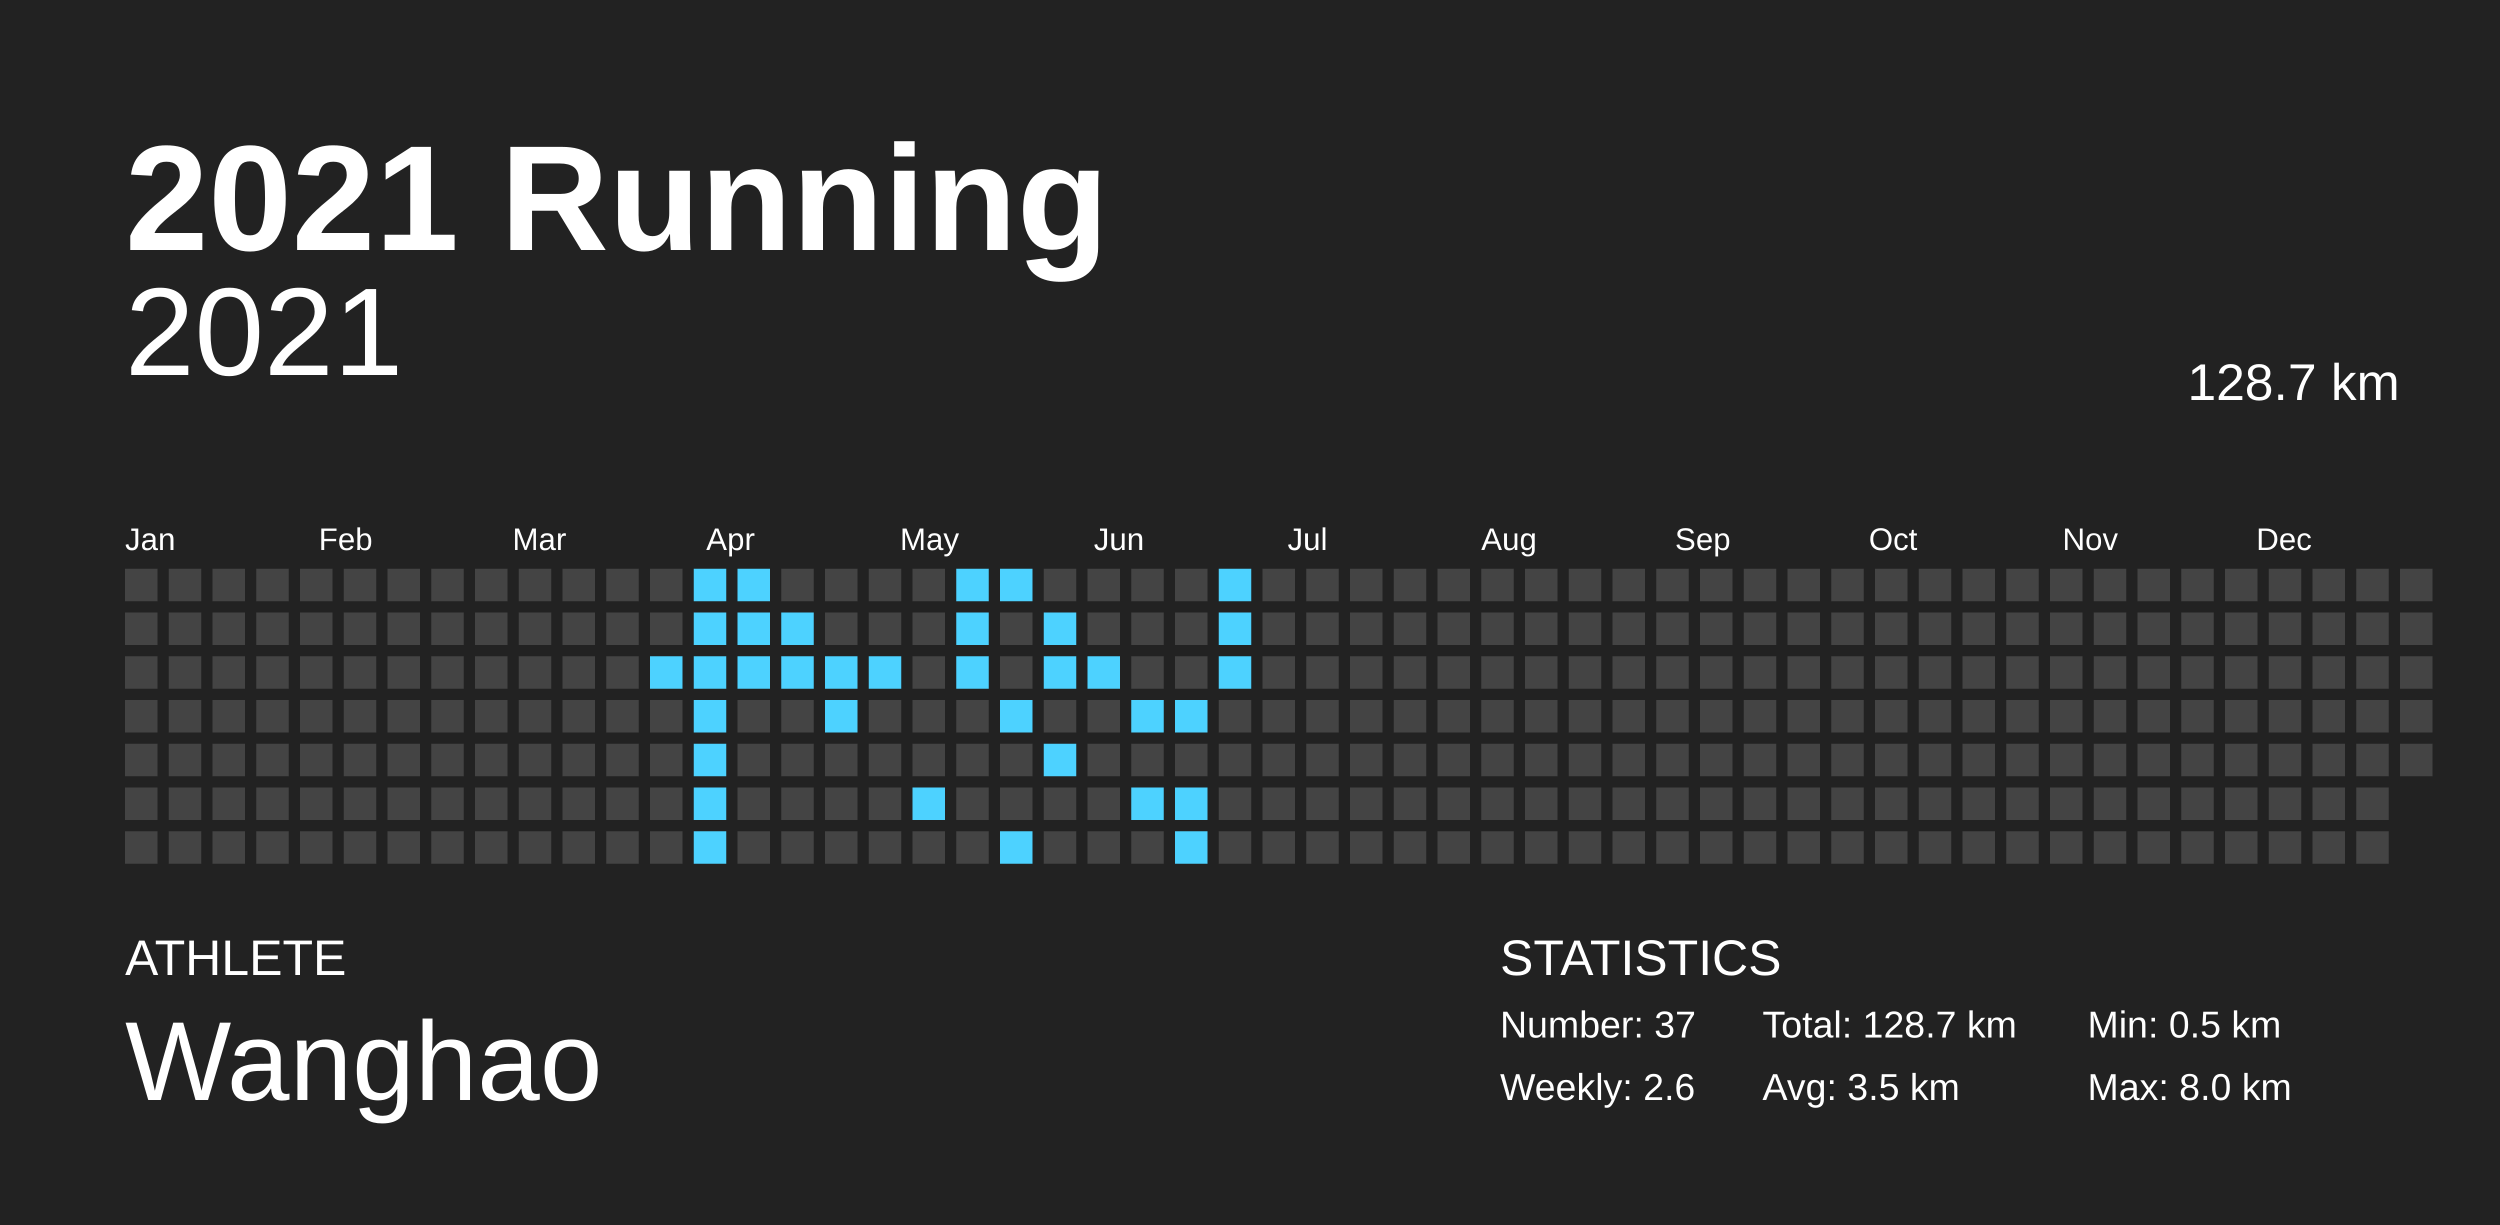
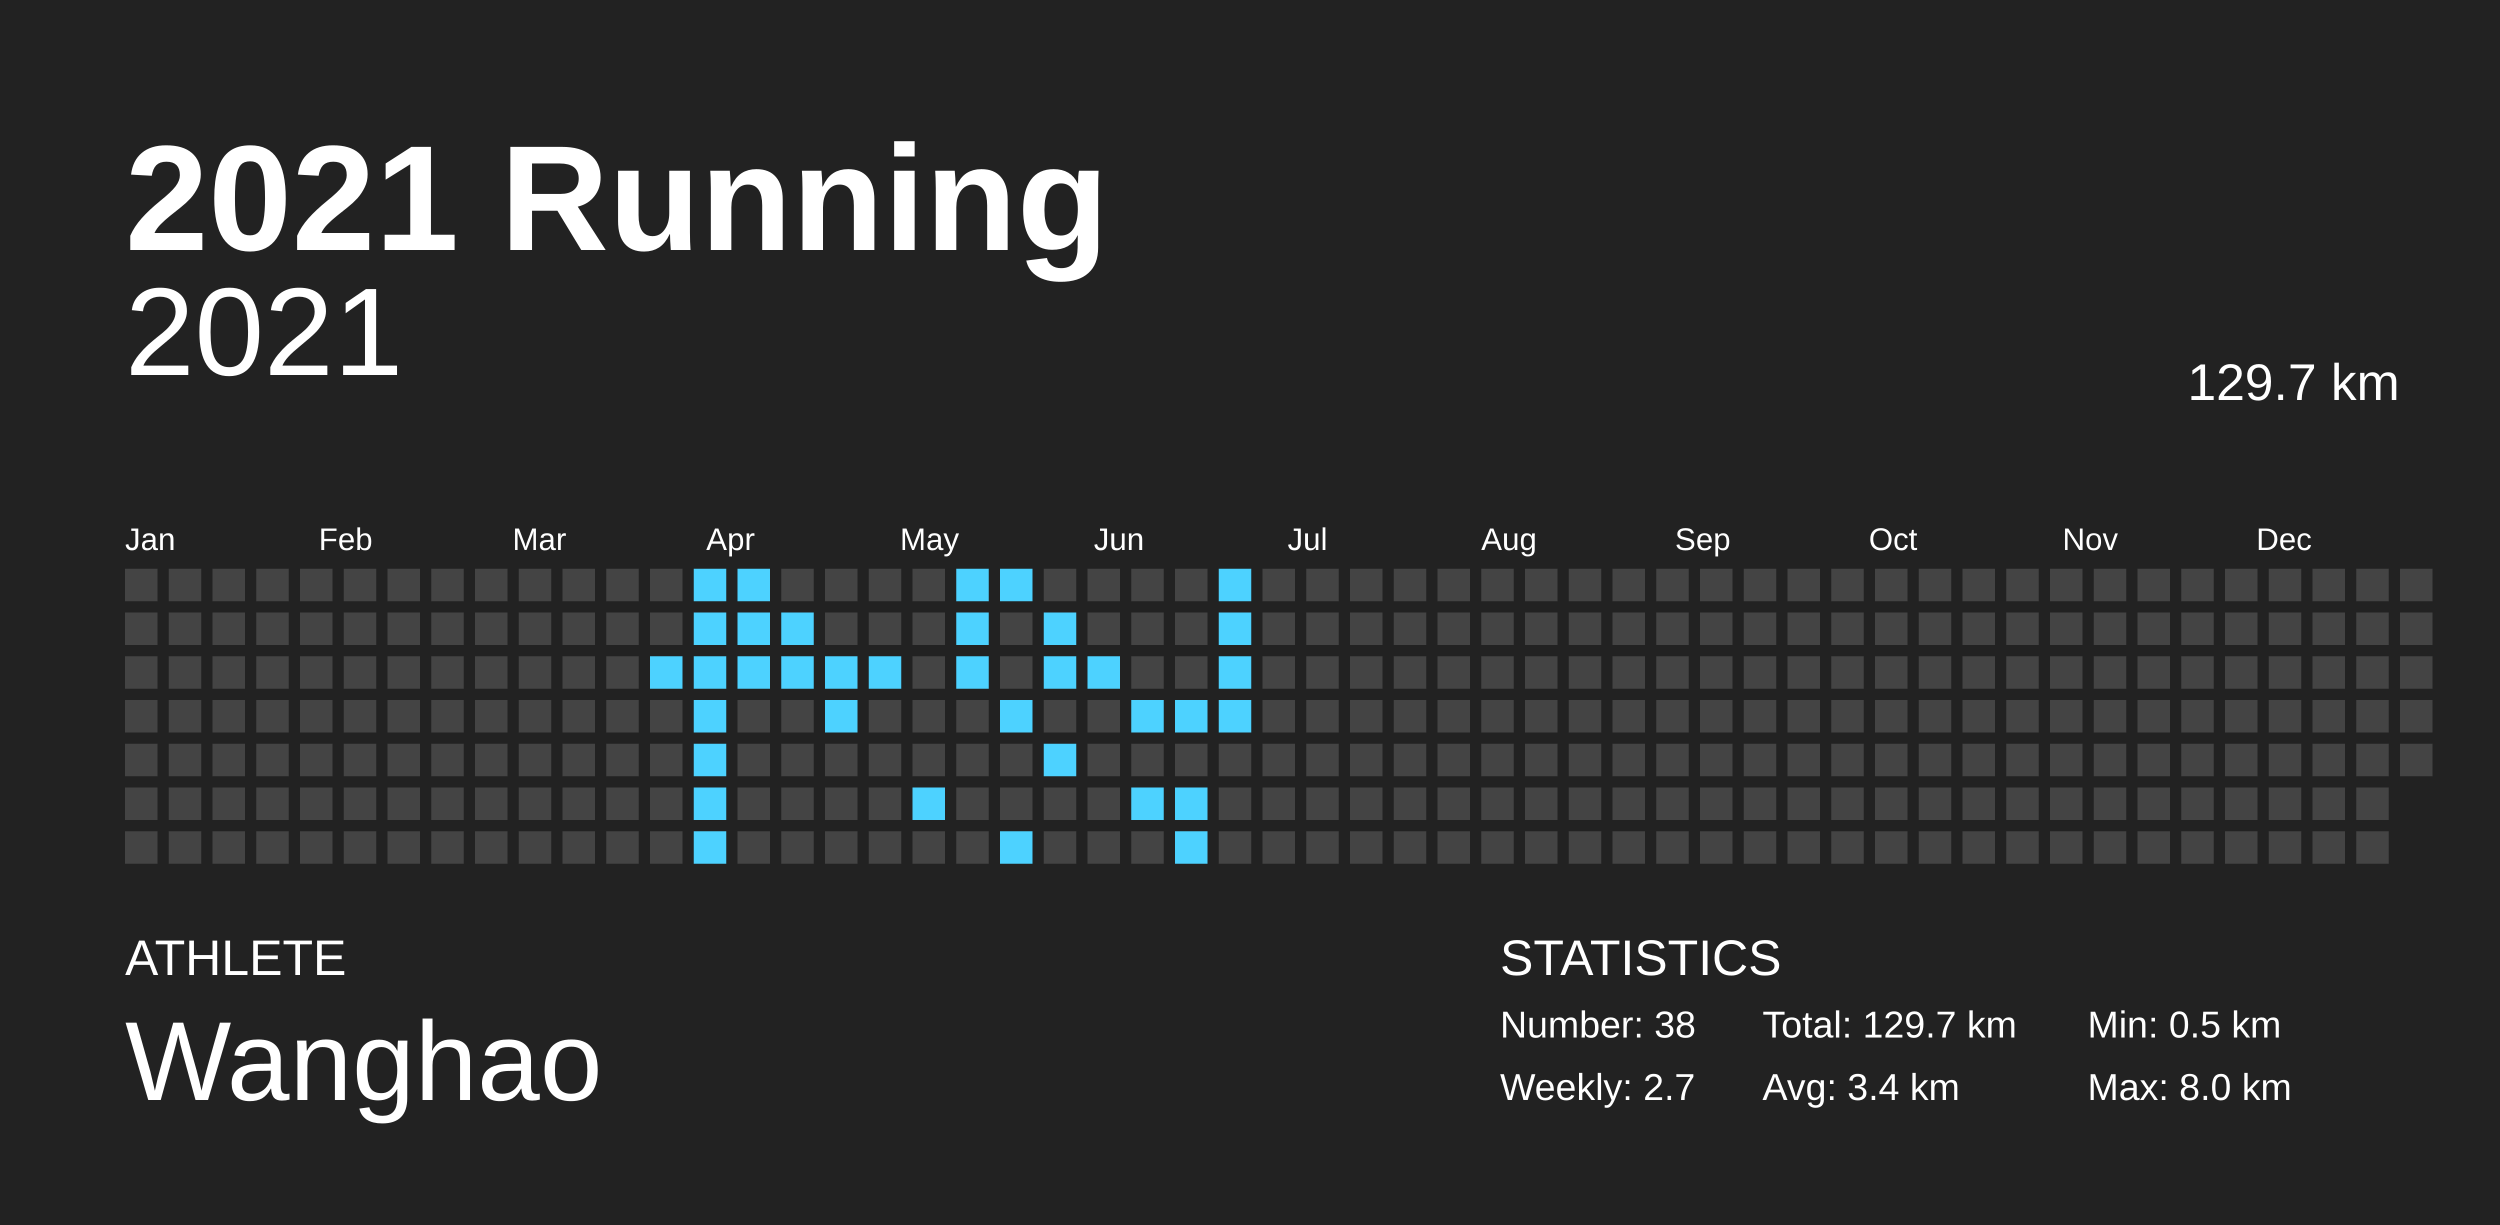
<svg xmlns="http://www.w3.org/2000/svg" baseProfile="full" height="98mm" version="1.1" viewBox="0,0,200,98" width="200mm">
  <defs />
  <rect fill="#222222" height="98" width="200" x="0" y="0" />
  <text fill="#FFFFFF" style="font-size:12px; font-family:Arial; font-weight:bold;" x="10" y="20">2021 Running</text>
  <text fill="#FFFFFF" style="font-size:4px; font-family:Arial" x="10" y="78">ATHLETE</text>
  <text fill="#FFFFFF" style="font-size:9px; font-family:Arial" x="10" y="88">Wanghao</text>
  <text fill="#FFFFFF" style="font-size:4px; font-family:Arial" x="120" y="78">STATISTICS</text>
-   <text fill="#FFFFFF" style="font-size:3px; font-family:Arial" x="120" y="83">Number: 37</text>
-   <text fill="#FFFFFF" style="font-size:3px; font-family:Arial" x="120" y="88">Weekly: 2.6</text>
-   <text fill="#FFFFFF" style="font-size:3px; font-family:Arial" x="141" y="83">Total: 128.7 km</text>
-   <text fill="#FFFFFF" style="font-size:3px; font-family:Arial" x="141" y="88">Avg: 3.5 km</text>
+   <text fill="#FFFFFF" style="font-size:3px; font-family:Arial" x="120" y="83">Number: 38</text>
+   <text fill="#FFFFFF" style="font-size:3px; font-family:Arial" x="120" y="88">Weekly: 2.7</text>
+   <text fill="#FFFFFF" style="font-size:3px; font-family:Arial" x="141" y="83">Total: 129.7 km</text>
+   <text fill="#FFFFFF" style="font-size:3px; font-family:Arial" x="141" y="88">Avg: 3.4 km</text>
  <text fill="#FFFFFF" style="font-size:3px; font-family:Arial" x="167" y="83">Min: 0.5 km</text>
  <text fill="#FFFFFF" style="font-size:3px; font-family:Arial" x="167" y="88">Max: 8.0 km</text>
  <text alignment-baseline="hanging" fill="#FFFFFF" style="font-size:10.0px; font-family:Arial;" x="10" y="30">2021</text>
-   <text alignment-baseline="hanging" fill="#FFFFFF" style="font-size:4.125px; font-family:Arial;" x="175" y="32">128.7 km</text>
+   <text alignment-baseline="hanging" fill="#FFFFFF" style="font-size:4.125px; font-family:Arial;" x="175" y="32">129.7 km</text>
  <text fill="#FFFFFF" style="font-size:2.5px; font-family:Arial" x="10.0" y="44">Jan</text>
  <text fill="#FFFFFF" style="font-size:2.5px; font-family:Arial" x="25.5" y="44">Feb</text>
  <text fill="#FFFFFF" style="font-size:2.5px; font-family:Arial" x="41.0" y="44">Mar</text>
  <text fill="#FFFFFF" style="font-size:2.5px; font-family:Arial" x="56.5" y="44">Apr</text>
  <text fill="#FFFFFF" style="font-size:2.5px; font-family:Arial" x="72.0" y="44">May</text>
  <text fill="#FFFFFF" style="font-size:2.5px; font-family:Arial" x="87.5" y="44">Jun</text>
  <text fill="#FFFFFF" style="font-size:2.5px; font-family:Arial" x="103.0" y="44">Jul</text>
  <text fill="#FFFFFF" style="font-size:2.5px; font-family:Arial" x="118.5" y="44">Aug</text>
  <text fill="#FFFFFF" style="font-size:2.5px; font-family:Arial" x="134.0" y="44">Sep</text>
  <text fill="#FFFFFF" style="font-size:2.5px; font-family:Arial" x="149.5" y="44">Oct</text>
  <text fill="#FFFFFF" style="font-size:2.5px; font-family:Arial" x="165.0" y="44">Nov</text>
  <text fill="#FFFFFF" style="font-size:2.5px; font-family:Arial" x="180.5" y="44">Dec</text>
  <rect fill="#444444" height="2.6" width="2.6" x="10.0" y="45.5" />
  <rect fill="#444444" height="2.6" width="2.6" x="10.0" y="49.0" />
  <rect fill="#444444" height="2.6" width="2.6" x="10.0" y="52.5" />
  <rect fill="#444444" height="2.6" width="2.6" x="10.0" y="56.0" />
  <rect fill="#444444" height="2.6" width="2.6" x="10.0" y="59.5" />
  <rect fill="#444444" height="2.6" width="2.6" x="10.0" y="63.0" />
  <rect fill="#444444" height="2.6" width="2.6" x="10.0" y="66.5" />
  <rect fill="#444444" height="2.6" width="2.6" x="13.5" y="45.5" />
  <rect fill="#444444" height="2.6" width="2.6" x="13.5" y="49.0" />
  <rect fill="#444444" height="2.6" width="2.6" x="13.5" y="52.5" />
  <rect fill="#444444" height="2.6" width="2.6" x="13.5" y="56.0" />
  <rect fill="#444444" height="2.6" width="2.6" x="13.5" y="59.5" />
  <rect fill="#444444" height="2.6" width="2.6" x="13.5" y="63.0" />
  <rect fill="#444444" height="2.6" width="2.6" x="13.5" y="66.5" />
  <rect fill="#444444" height="2.6" width="2.6" x="17.0" y="45.5" />
  <rect fill="#444444" height="2.6" width="2.6" x="17.0" y="49.0" />
  <rect fill="#444444" height="2.6" width="2.6" x="17.0" y="52.5" />
  <rect fill="#444444" height="2.6" width="2.6" x="17.0" y="56.0" />
  <rect fill="#444444" height="2.6" width="2.6" x="17.0" y="59.5" />
  <rect fill="#444444" height="2.6" width="2.6" x="17.0" y="63.0" />
  <rect fill="#444444" height="2.6" width="2.6" x="17.0" y="66.5" />
  <rect fill="#444444" height="2.6" width="2.6" x="20.5" y="45.5" />
  <rect fill="#444444" height="2.6" width="2.6" x="20.5" y="49.0" />
  <rect fill="#444444" height="2.6" width="2.6" x="20.5" y="52.5" />
  <rect fill="#444444" height="2.6" width="2.6" x="20.5" y="56.0" />
  <rect fill="#444444" height="2.6" width="2.6" x="20.5" y="59.5" />
  <rect fill="#444444" height="2.6" width="2.6" x="20.5" y="63.0" />
  <rect fill="#444444" height="2.6" width="2.6" x="20.5" y="66.5" />
  <rect fill="#444444" height="2.6" width="2.6" x="24.0" y="45.5" />
  <rect fill="#444444" height="2.6" width="2.6" x="24.0" y="49.0" />
  <rect fill="#444444" height="2.6" width="2.6" x="24.0" y="52.5" />
  <rect fill="#444444" height="2.6" width="2.6" x="24.0" y="56.0" />
  <rect fill="#444444" height="2.6" width="2.6" x="24.0" y="59.5" />
  <rect fill="#444444" height="2.6" width="2.6" x="24.0" y="63.0" />
  <rect fill="#444444" height="2.6" width="2.6" x="24.0" y="66.5" />
  <rect fill="#444444" height="2.6" width="2.6" x="27.5" y="45.5" />
  <rect fill="#444444" height="2.6" width="2.6" x="27.5" y="49.0" />
  <rect fill="#444444" height="2.6" width="2.6" x="27.5" y="52.5" />
  <rect fill="#444444" height="2.6" width="2.6" x="27.5" y="56.0" />
  <rect fill="#444444" height="2.6" width="2.6" x="27.5" y="59.5" />
  <rect fill="#444444" height="2.6" width="2.6" x="27.5" y="63.0" />
  <rect fill="#444444" height="2.6" width="2.6" x="27.5" y="66.5" />
  <rect fill="#444444" height="2.6" width="2.6" x="31.0" y="45.5" />
  <rect fill="#444444" height="2.6" width="2.6" x="31.0" y="49.0" />
  <rect fill="#444444" height="2.6" width="2.6" x="31.0" y="52.5" />
  <rect fill="#444444" height="2.6" width="2.6" x="31.0" y="56.0" />
  <rect fill="#444444" height="2.6" width="2.6" x="31.0" y="59.5" />
  <rect fill="#444444" height="2.6" width="2.6" x="31.0" y="63.0" />
  <rect fill="#444444" height="2.6" width="2.6" x="31.0" y="66.5" />
  <rect fill="#444444" height="2.6" width="2.6" x="34.5" y="45.5" />
  <rect fill="#444444" height="2.6" width="2.6" x="34.5" y="49.0" />
  <rect fill="#444444" height="2.6" width="2.6" x="34.5" y="52.5" />
  <rect fill="#444444" height="2.6" width="2.6" x="34.5" y="56.0" />
  <rect fill="#444444" height="2.6" width="2.6" x="34.5" y="59.5" />
  <rect fill="#444444" height="2.6" width="2.6" x="34.5" y="63.0" />
  <rect fill="#444444" height="2.6" width="2.6" x="34.5" y="66.5" />
  <rect fill="#444444" height="2.6" width="2.6" x="38.0" y="45.5" />
  <rect fill="#444444" height="2.6" width="2.6" x="38.0" y="49.0" />
  <rect fill="#444444" height="2.6" width="2.6" x="38.0" y="52.5" />
  <rect fill="#444444" height="2.6" width="2.6" x="38.0" y="56.0" />
  <rect fill="#444444" height="2.6" width="2.6" x="38.0" y="59.5" />
  <rect fill="#444444" height="2.6" width="2.6" x="38.0" y="63.0" />
  <rect fill="#444444" height="2.6" width="2.6" x="38.0" y="66.5" />
  <rect fill="#444444" height="2.6" width="2.6" x="41.5" y="45.5" />
  <rect fill="#444444" height="2.6" width="2.6" x="41.5" y="49.0" />
  <rect fill="#444444" height="2.6" width="2.6" x="41.5" y="52.5" />
  <rect fill="#444444" height="2.6" width="2.6" x="41.5" y="56.0" />
  <rect fill="#444444" height="2.6" width="2.6" x="41.5" y="59.5" />
  <rect fill="#444444" height="2.6" width="2.6" x="41.5" y="63.0" />
  <rect fill="#444444" height="2.6" width="2.6" x="41.5" y="66.5" />
  <rect fill="#444444" height="2.6" width="2.6" x="45.0" y="45.5" />
  <rect fill="#444444" height="2.6" width="2.6" x="45.0" y="49.0" />
  <rect fill="#444444" height="2.6" width="2.6" x="45.0" y="52.5" />
  <rect fill="#444444" height="2.6" width="2.6" x="45.0" y="56.0" />
  <rect fill="#444444" height="2.6" width="2.6" x="45.0" y="59.5" />
  <rect fill="#444444" height="2.6" width="2.6" x="45.0" y="63.0" />
  <rect fill="#444444" height="2.6" width="2.6" x="45.0" y="66.5" />
  <rect fill="#444444" height="2.6" width="2.6" x="48.5" y="45.5" />
  <rect fill="#444444" height="2.6" width="2.6" x="48.5" y="49.0" />
  <rect fill="#444444" height="2.6" width="2.6" x="48.5" y="52.5" />
  <rect fill="#444444" height="2.6" width="2.6" x="48.5" y="56.0" />
  <rect fill="#444444" height="2.6" width="2.6" x="48.5" y="59.5" />
  <rect fill="#444444" height="2.6" width="2.6" x="48.5" y="63.0" />
  <rect fill="#444444" height="2.6" width="2.6" x="48.5" y="66.5" />
  <rect fill="#444444" height="2.6" width="2.6" x="52.0" y="45.5" />
  <rect fill="#444444" height="2.6" width="2.6" x="52.0" y="49.0" />
  <rect fill="#4dd2ff" height="2.6" width="2.6" x="52.0" y="52.5" />
  <rect fill="#444444" height="2.6" width="2.6" x="52.0" y="56.0" />
  <rect fill="#444444" height="2.6" width="2.6" x="52.0" y="59.5" />
  <rect fill="#444444" height="2.6" width="2.6" x="52.0" y="63.0" />
  <rect fill="#444444" height="2.6" width="2.6" x="52.0" y="66.5" />
  <rect fill="#4dd2ff" height="2.6" width="2.6" x="55.5" y="45.5" />
  <rect fill="#4dd2ff" height="2.6" width="2.6" x="55.5" y="49.0" />
  <rect fill="#4dd2ff" height="2.6" width="2.6" x="55.5" y="52.5" />
  <rect fill="#4dd2ff" height="2.6" width="2.6" x="55.5" y="56.0" />
  <rect fill="#4dd2ff" height="2.6" width="2.6" x="55.5" y="59.5" />
  <rect fill="#4dd2ff" height="2.6" width="2.6" x="55.5" y="63.0" />
  <rect fill="#4dd2ff" height="2.6" width="2.6" x="55.5" y="66.5" />
  <rect fill="#4dd2ff" height="2.6" width="2.6" x="59.0" y="45.5" />
  <rect fill="#4dd2ff" height="2.6" width="2.6" x="59.0" y="49.0" />
  <rect fill="#4dd2ff" height="2.6" width="2.6" x="59.0" y="52.5" />
  <rect fill="#444444" height="2.6" width="2.6" x="59.0" y="56.0" />
  <rect fill="#444444" height="2.6" width="2.6" x="59.0" y="59.5" />
  <rect fill="#444444" height="2.6" width="2.6" x="59.0" y="63.0" />
  <rect fill="#444444" height="2.6" width="2.6" x="59.0" y="66.5" />
  <rect fill="#444444" height="2.6" width="2.6" x="62.5" y="45.5" />
  <rect fill="#4dd2ff" height="2.6" width="2.6" x="62.5" y="49.0" />
  <rect fill="#4dd2ff" height="2.6" width="2.6" x="62.5" y="52.5" />
  <rect fill="#444444" height="2.6" width="2.6" x="62.5" y="56.0" />
  <rect fill="#444444" height="2.6" width="2.6" x="62.5" y="59.5" />
  <rect fill="#444444" height="2.6" width="2.6" x="62.5" y="63.0" />
  <rect fill="#444444" height="2.6" width="2.6" x="62.5" y="66.5" />
  <rect fill="#444444" height="2.6" width="2.6" x="66.0" y="45.5" />
  <rect fill="#444444" height="2.6" width="2.6" x="66.0" y="49.0" />
  <rect fill="#4dd2ff" height="2.6" width="2.6" x="66.0" y="52.5" />
  <rect fill="#4dd2ff" height="2.6" width="2.6" x="66.0" y="56.0" />
  <rect fill="#444444" height="2.6" width="2.6" x="66.0" y="59.5" />
  <rect fill="#444444" height="2.6" width="2.6" x="66.0" y="63.0" />
  <rect fill="#444444" height="2.6" width="2.6" x="66.0" y="66.5" />
  <rect fill="#444444" height="2.6" width="2.6" x="69.5" y="45.5" />
  <rect fill="#444444" height="2.6" width="2.6" x="69.5" y="49.0" />
  <rect fill="#4dd2ff" height="2.6" width="2.6" x="69.5" y="52.5" />
  <rect fill="#444444" height="2.6" width="2.6" x="69.5" y="56.0" />
  <rect fill="#444444" height="2.6" width="2.6" x="69.5" y="59.5" />
  <rect fill="#444444" height="2.6" width="2.6" x="69.5" y="63.0" />
  <rect fill="#444444" height="2.6" width="2.6" x="69.5" y="66.5" />
  <rect fill="#444444" height="2.6" width="2.6" x="73.0" y="45.5" />
  <rect fill="#444444" height="2.6" width="2.6" x="73.0" y="49.0" />
  <rect fill="#444444" height="2.6" width="2.6" x="73.0" y="52.5" />
  <rect fill="#444444" height="2.6" width="2.6" x="73.0" y="56.0" />
  <rect fill="#444444" height="2.6" width="2.6" x="73.0" y="59.5" />
  <rect fill="#4dd2ff" height="2.6" width="2.6" x="73.0" y="63.0" />
  <rect fill="#444444" height="2.6" width="2.6" x="73.0" y="66.5" />
  <rect fill="#4dd2ff" height="2.6" width="2.6" x="76.5" y="45.5" />
  <rect fill="#4dd2ff" height="2.6" width="2.6" x="76.5" y="49.0" />
  <rect fill="#4dd2ff" height="2.6" width="2.6" x="76.5" y="52.5" />
  <rect fill="#444444" height="2.6" width="2.6" x="76.5" y="56.0" />
  <rect fill="#444444" height="2.6" width="2.6" x="76.5" y="59.5" />
  <rect fill="#444444" height="2.6" width="2.6" x="76.5" y="63.0" />
  <rect fill="#444444" height="2.6" width="2.6" x="76.5" y="66.5" />
  <rect fill="#4dd2ff" height="2.6" width="2.6" x="80.0" y="45.5" />
  <rect fill="#444444" height="2.6" width="2.6" x="80.0" y="49.0" />
  <rect fill="#444444" height="2.6" width="2.6" x="80.0" y="52.5" />
  <rect fill="#4dd2ff" height="2.6" width="2.6" x="80.0" y="56.0" />
  <rect fill="#444444" height="2.6" width="2.6" x="80.0" y="59.5" />
  <rect fill="#444444" height="2.6" width="2.6" x="80.0" y="63.0" />
  <rect fill="#4dd2ff" height="2.6" width="2.6" x="80.0" y="66.5" />
  <rect fill="#444444" height="2.6" width="2.6" x="83.5" y="45.5" />
  <rect fill="#4dd2ff" height="2.6" width="2.6" x="83.5" y="49.0" />
  <rect fill="#4dd2ff" height="2.6" width="2.6" x="83.5" y="52.5" />
  <rect fill="#444444" height="2.6" width="2.6" x="83.5" y="56.0" />
  <rect fill="#4dd2ff" height="2.6" width="2.6" x="83.5" y="59.5" />
  <rect fill="#444444" height="2.6" width="2.6" x="83.5" y="63.0" />
  <rect fill="#444444" height="2.6" width="2.6" x="83.5" y="66.5" />
  <rect fill="#444444" height="2.6" width="2.6" x="87.0" y="45.5" />
  <rect fill="#444444" height="2.6" width="2.6" x="87.0" y="49.0" />
  <rect fill="#4dd2ff" height="2.6" width="2.6" x="87.0" y="52.5" />
  <rect fill="#444444" height="2.6" width="2.6" x="87.0" y="56.0" />
  <rect fill="#444444" height="2.6" width="2.6" x="87.0" y="59.5" />
  <rect fill="#444444" height="2.6" width="2.6" x="87.0" y="63.0" />
  <rect fill="#444444" height="2.6" width="2.6" x="87.0" y="66.5" />
  <rect fill="#444444" height="2.6" width="2.6" x="90.5" y="45.5" />
  <rect fill="#444444" height="2.6" width="2.6" x="90.5" y="49.0" />
  <rect fill="#444444" height="2.6" width="2.6" x="90.5" y="52.5" />
  <rect fill="#4dd2ff" height="2.6" width="2.6" x="90.5" y="56.0" />
  <rect fill="#444444" height="2.6" width="2.6" x="90.5" y="59.5" />
  <rect fill="#4dd2ff" height="2.6" width="2.6" x="90.5" y="63.0" />
  <rect fill="#444444" height="2.6" width="2.6" x="90.5" y="66.5" />
  <rect fill="#444444" height="2.6" width="2.6" x="94.0" y="45.5" />
  <rect fill="#444444" height="2.6" width="2.6" x="94.0" y="49.0" />
  <rect fill="#444444" height="2.6" width="2.6" x="94.0" y="52.5" />
  <rect fill="#4dd2ff" height="2.6" width="2.6" x="94.0" y="56.0" />
  <rect fill="#444444" height="2.6" width="2.6" x="94.0" y="59.5" />
  <rect fill="#4dd2ff" height="2.6" width="2.6" x="94.0" y="63.0" />
  <rect fill="#4dd2ff" height="2.6" width="2.6" x="94.0" y="66.5" />
  <rect fill="#4dd2ff" height="2.6" width="2.6" x="97.5" y="45.5" />
  <rect fill="#4dd2ff" height="2.6" width="2.6" x="97.5" y="49.0" />
  <rect fill="#4dd2ff" height="2.6" width="2.6" x="97.5" y="52.5" />
-   <rect fill="#444444" height="2.6" width="2.6" x="97.5" y="56.0" />
+   <rect fill="#4dd2ff" height="2.6" width="2.6" x="97.5" y="56.0" />
  <rect fill="#444444" height="2.6" width="2.6" x="97.5" y="59.5" />
  <rect fill="#444444" height="2.6" width="2.6" x="97.5" y="63.0" />
  <rect fill="#444444" height="2.6" width="2.6" x="97.5" y="66.5" />
  <rect fill="#444444" height="2.6" width="2.6" x="101.0" y="45.5" />
  <rect fill="#444444" height="2.6" width="2.6" x="101.0" y="49.0" />
  <rect fill="#444444" height="2.6" width="2.6" x="101.0" y="52.5" />
  <rect fill="#444444" height="2.6" width="2.6" x="101.0" y="56.0" />
  <rect fill="#444444" height="2.6" width="2.6" x="101.0" y="59.5" />
  <rect fill="#444444" height="2.6" width="2.6" x="101.0" y="63.0" />
  <rect fill="#444444" height="2.6" width="2.6" x="101.0" y="66.5" />
  <rect fill="#444444" height="2.6" width="2.6" x="104.5" y="45.5" />
  <rect fill="#444444" height="2.6" width="2.6" x="104.5" y="49.0" />
  <rect fill="#444444" height="2.6" width="2.6" x="104.5" y="52.5" />
  <rect fill="#444444" height="2.6" width="2.6" x="104.5" y="56.0" />
  <rect fill="#444444" height="2.6" width="2.6" x="104.5" y="59.5" />
  <rect fill="#444444" height="2.6" width="2.6" x="104.5" y="63.0" />
  <rect fill="#444444" height="2.6" width="2.6" x="104.5" y="66.5" />
  <rect fill="#444444" height="2.6" width="2.6" x="108.0" y="45.5" />
  <rect fill="#444444" height="2.6" width="2.6" x="108.0" y="49.0" />
  <rect fill="#444444" height="2.6" width="2.6" x="108.0" y="52.5" />
  <rect fill="#444444" height="2.6" width="2.6" x="108.0" y="56.0" />
  <rect fill="#444444" height="2.6" width="2.6" x="108.0" y="59.5" />
  <rect fill="#444444" height="2.6" width="2.6" x="108.0" y="63.0" />
  <rect fill="#444444" height="2.6" width="2.6" x="108.0" y="66.5" />
  <rect fill="#444444" height="2.6" width="2.6" x="111.5" y="45.5" />
  <rect fill="#444444" height="2.6" width="2.6" x="111.5" y="49.0" />
  <rect fill="#444444" height="2.6" width="2.6" x="111.5" y="52.5" />
  <rect fill="#444444" height="2.6" width="2.6" x="111.5" y="56.0" />
  <rect fill="#444444" height="2.6" width="2.6" x="111.5" y="59.5" />
  <rect fill="#444444" height="2.6" width="2.6" x="111.5" y="63.0" />
  <rect fill="#444444" height="2.6" width="2.6" x="111.5" y="66.5" />
  <rect fill="#444444" height="2.6" width="2.6" x="115.0" y="45.5" />
  <rect fill="#444444" height="2.6" width="2.6" x="115.0" y="49.0" />
  <rect fill="#444444" height="2.6" width="2.6" x="115.0" y="52.5" />
  <rect fill="#444444" height="2.6" width="2.6" x="115.0" y="56.0" />
  <rect fill="#444444" height="2.6" width="2.6" x="115.0" y="59.5" />
  <rect fill="#444444" height="2.6" width="2.6" x="115.0" y="63.0" />
  <rect fill="#444444" height="2.6" width="2.6" x="115.0" y="66.5" />
  <rect fill="#444444" height="2.6" width="2.6" x="118.5" y="45.5" />
  <rect fill="#444444" height="2.6" width="2.6" x="118.5" y="49.0" />
  <rect fill="#444444" height="2.6" width="2.6" x="118.5" y="52.5" />
  <rect fill="#444444" height="2.6" width="2.6" x="118.5" y="56.0" />
  <rect fill="#444444" height="2.6" width="2.6" x="118.5" y="59.5" />
  <rect fill="#444444" height="2.6" width="2.6" x="118.5" y="63.0" />
  <rect fill="#444444" height="2.6" width="2.6" x="118.5" y="66.5" />
  <rect fill="#444444" height="2.6" width="2.6" x="122.0" y="45.5" />
  <rect fill="#444444" height="2.6" width="2.6" x="122.0" y="49.0" />
  <rect fill="#444444" height="2.6" width="2.6" x="122.0" y="52.5" />
  <rect fill="#444444" height="2.6" width="2.6" x="122.0" y="56.0" />
  <rect fill="#444444" height="2.6" width="2.6" x="122.0" y="59.5" />
  <rect fill="#444444" height="2.6" width="2.6" x="122.0" y="63.0" />
  <rect fill="#444444" height="2.6" width="2.6" x="122.0" y="66.5" />
  <rect fill="#444444" height="2.6" width="2.6" x="125.5" y="45.5" />
  <rect fill="#444444" height="2.6" width="2.6" x="125.5" y="49.0" />
  <rect fill="#444444" height="2.6" width="2.6" x="125.5" y="52.5" />
  <rect fill="#444444" height="2.6" width="2.6" x="125.5" y="56.0" />
  <rect fill="#444444" height="2.6" width="2.6" x="125.5" y="59.5" />
  <rect fill="#444444" height="2.6" width="2.6" x="125.5" y="63.0" />
  <rect fill="#444444" height="2.6" width="2.6" x="125.5" y="66.5" />
  <rect fill="#444444" height="2.6" width="2.6" x="129.0" y="45.5" />
  <rect fill="#444444" height="2.6" width="2.6" x="129.0" y="49.0" />
  <rect fill="#444444" height="2.6" width="2.6" x="129.0" y="52.5" />
  <rect fill="#444444" height="2.6" width="2.6" x="129.0" y="56.0" />
  <rect fill="#444444" height="2.6" width="2.6" x="129.0" y="59.5" />
  <rect fill="#444444" height="2.6" width="2.6" x="129.0" y="63.0" />
  <rect fill="#444444" height="2.6" width="2.6" x="129.0" y="66.5" />
  <rect fill="#444444" height="2.6" width="2.6" x="132.5" y="45.5" />
  <rect fill="#444444" height="2.6" width="2.6" x="132.5" y="49.0" />
  <rect fill="#444444" height="2.6" width="2.6" x="132.5" y="52.5" />
  <rect fill="#444444" height="2.6" width="2.6" x="132.5" y="56.0" />
  <rect fill="#444444" height="2.6" width="2.6" x="132.5" y="59.5" />
  <rect fill="#444444" height="2.6" width="2.6" x="132.5" y="63.0" />
  <rect fill="#444444" height="2.6" width="2.6" x="132.5" y="66.5" />
  <rect fill="#444444" height="2.6" width="2.6" x="136.0" y="45.5" />
  <rect fill="#444444" height="2.6" width="2.6" x="136.0" y="49.0" />
  <rect fill="#444444" height="2.6" width="2.6" x="136.0" y="52.5" />
  <rect fill="#444444" height="2.6" width="2.6" x="136.0" y="56.0" />
  <rect fill="#444444" height="2.6" width="2.6" x="136.0" y="59.5" />
  <rect fill="#444444" height="2.6" width="2.6" x="136.0" y="63.0" />
  <rect fill="#444444" height="2.6" width="2.6" x="136.0" y="66.5" />
  <rect fill="#444444" height="2.6" width="2.6" x="139.5" y="45.5" />
  <rect fill="#444444" height="2.6" width="2.6" x="139.5" y="49.0" />
  <rect fill="#444444" height="2.6" width="2.6" x="139.5" y="52.5" />
  <rect fill="#444444" height="2.6" width="2.6" x="139.5" y="56.0" />
  <rect fill="#444444" height="2.6" width="2.6" x="139.5" y="59.5" />
  <rect fill="#444444" height="2.6" width="2.6" x="139.5" y="63.0" />
  <rect fill="#444444" height="2.6" width="2.6" x="139.5" y="66.5" />
  <rect fill="#444444" height="2.6" width="2.6" x="143.0" y="45.5" />
  <rect fill="#444444" height="2.6" width="2.6" x="143.0" y="49.0" />
  <rect fill="#444444" height="2.6" width="2.6" x="143.0" y="52.5" />
  <rect fill="#444444" height="2.6" width="2.6" x="143.0" y="56.0" />
  <rect fill="#444444" height="2.6" width="2.6" x="143.0" y="59.5" />
  <rect fill="#444444" height="2.6" width="2.6" x="143.0" y="63.0" />
  <rect fill="#444444" height="2.6" width="2.6" x="143.0" y="66.5" />
  <rect fill="#444444" height="2.6" width="2.6" x="146.5" y="45.5" />
  <rect fill="#444444" height="2.6" width="2.6" x="146.5" y="49.0" />
  <rect fill="#444444" height="2.6" width="2.6" x="146.5" y="52.5" />
  <rect fill="#444444" height="2.6" width="2.6" x="146.5" y="56.0" />
  <rect fill="#444444" height="2.6" width="2.6" x="146.5" y="59.5" />
  <rect fill="#444444" height="2.6" width="2.6" x="146.5" y="63.0" />
  <rect fill="#444444" height="2.6" width="2.6" x="146.5" y="66.5" />
  <rect fill="#444444" height="2.6" width="2.6" x="150.0" y="45.5" />
  <rect fill="#444444" height="2.6" width="2.6" x="150.0" y="49.0" />
  <rect fill="#444444" height="2.6" width="2.6" x="150.0" y="52.5" />
  <rect fill="#444444" height="2.6" width="2.6" x="150.0" y="56.0" />
  <rect fill="#444444" height="2.6" width="2.6" x="150.0" y="59.5" />
  <rect fill="#444444" height="2.6" width="2.6" x="150.0" y="63.0" />
  <rect fill="#444444" height="2.6" width="2.6" x="150.0" y="66.5" />
  <rect fill="#444444" height="2.6" width="2.6" x="153.5" y="45.5" />
  <rect fill="#444444" height="2.6" width="2.6" x="153.5" y="49.0" />
  <rect fill="#444444" height="2.6" width="2.6" x="153.5" y="52.5" />
  <rect fill="#444444" height="2.6" width="2.6" x="153.5" y="56.0" />
  <rect fill="#444444" height="2.6" width="2.6" x="153.5" y="59.5" />
  <rect fill="#444444" height="2.6" width="2.6" x="153.5" y="63.0" />
  <rect fill="#444444" height="2.6" width="2.6" x="153.5" y="66.5" />
  <rect fill="#444444" height="2.6" width="2.6" x="157.0" y="45.5" />
  <rect fill="#444444" height="2.6" width="2.6" x="157.0" y="49.0" />
  <rect fill="#444444" height="2.6" width="2.6" x="157.0" y="52.5" />
  <rect fill="#444444" height="2.6" width="2.6" x="157.0" y="56.0" />
  <rect fill="#444444" height="2.6" width="2.6" x="157.0" y="59.5" />
  <rect fill="#444444" height="2.6" width="2.6" x="157.0" y="63.0" />
  <rect fill="#444444" height="2.6" width="2.6" x="157.0" y="66.5" />
  <rect fill="#444444" height="2.6" width="2.6" x="160.5" y="45.5" />
  <rect fill="#444444" height="2.6" width="2.6" x="160.5" y="49.0" />
  <rect fill="#444444" height="2.6" width="2.6" x="160.5" y="52.5" />
  <rect fill="#444444" height="2.6" width="2.6" x="160.5" y="56.0" />
  <rect fill="#444444" height="2.6" width="2.6" x="160.5" y="59.5" />
  <rect fill="#444444" height="2.6" width="2.6" x="160.5" y="63.0" />
  <rect fill="#444444" height="2.6" width="2.6" x="160.5" y="66.5" />
  <rect fill="#444444" height="2.6" width="2.6" x="164.0" y="45.5" />
  <rect fill="#444444" height="2.6" width="2.6" x="164.0" y="49.0" />
  <rect fill="#444444" height="2.6" width="2.6" x="164.0" y="52.5" />
  <rect fill="#444444" height="2.6" width="2.6" x="164.0" y="56.0" />
  <rect fill="#444444" height="2.6" width="2.6" x="164.0" y="59.5" />
  <rect fill="#444444" height="2.6" width="2.6" x="164.0" y="63.0" />
  <rect fill="#444444" height="2.6" width="2.6" x="164.0" y="66.5" />
  <rect fill="#444444" height="2.6" width="2.6" x="167.5" y="45.5" />
  <rect fill="#444444" height="2.6" width="2.6" x="167.5" y="49.0" />
  <rect fill="#444444" height="2.6" width="2.6" x="167.5" y="52.5" />
  <rect fill="#444444" height="2.6" width="2.6" x="167.5" y="56.0" />
  <rect fill="#444444" height="2.6" width="2.6" x="167.5" y="59.5" />
  <rect fill="#444444" height="2.6" width="2.6" x="167.5" y="63.0" />
  <rect fill="#444444" height="2.6" width="2.6" x="167.5" y="66.5" />
  <rect fill="#444444" height="2.6" width="2.6" x="171.0" y="45.5" />
  <rect fill="#444444" height="2.6" width="2.6" x="171.0" y="49.0" />
  <rect fill="#444444" height="2.6" width="2.6" x="171.0" y="52.5" />
  <rect fill="#444444" height="2.6" width="2.6" x="171.0" y="56.0" />
  <rect fill="#444444" height="2.6" width="2.6" x="171.0" y="59.5" />
  <rect fill="#444444" height="2.6" width="2.6" x="171.0" y="63.0" />
  <rect fill="#444444" height="2.6" width="2.6" x="171.0" y="66.5" />
  <rect fill="#444444" height="2.6" width="2.6" x="174.5" y="45.5" />
  <rect fill="#444444" height="2.6" width="2.6" x="174.5" y="49.0" />
  <rect fill="#444444" height="2.6" width="2.6" x="174.5" y="52.5" />
  <rect fill="#444444" height="2.6" width="2.6" x="174.5" y="56.0" />
  <rect fill="#444444" height="2.6" width="2.6" x="174.5" y="59.5" />
  <rect fill="#444444" height="2.6" width="2.6" x="174.5" y="63.0" />
  <rect fill="#444444" height="2.6" width="2.6" x="174.5" y="66.5" />
  <rect fill="#444444" height="2.6" width="2.6" x="178.0" y="45.5" />
  <rect fill="#444444" height="2.6" width="2.6" x="178.0" y="49.0" />
  <rect fill="#444444" height="2.6" width="2.6" x="178.0" y="52.5" />
  <rect fill="#444444" height="2.6" width="2.6" x="178.0" y="56.0" />
  <rect fill="#444444" height="2.6" width="2.6" x="178.0" y="59.5" />
  <rect fill="#444444" height="2.6" width="2.6" x="178.0" y="63.0" />
  <rect fill="#444444" height="2.6" width="2.6" x="178.0" y="66.5" />
  <rect fill="#444444" height="2.6" width="2.6" x="181.5" y="45.5" />
  <rect fill="#444444" height="2.6" width="2.6" x="181.5" y="49.0" />
  <rect fill="#444444" height="2.6" width="2.6" x="181.5" y="52.5" />
  <rect fill="#444444" height="2.6" width="2.6" x="181.5" y="56.0" />
  <rect fill="#444444" height="2.6" width="2.6" x="181.5" y="59.5" />
  <rect fill="#444444" height="2.6" width="2.6" x="181.5" y="63.0" />
  <rect fill="#444444" height="2.6" width="2.6" x="181.5" y="66.5" />
  <rect fill="#444444" height="2.6" width="2.6" x="185.0" y="45.5" />
  <rect fill="#444444" height="2.6" width="2.6" x="185.0" y="49.0" />
  <rect fill="#444444" height="2.6" width="2.6" x="185.0" y="52.5" />
  <rect fill="#444444" height="2.6" width="2.6" x="185.0" y="56.0" />
  <rect fill="#444444" height="2.6" width="2.6" x="185.0" y="59.5" />
  <rect fill="#444444" height="2.6" width="2.6" x="185.0" y="63.0" />
  <rect fill="#444444" height="2.6" width="2.6" x="185.0" y="66.5" />
  <rect fill="#444444" height="2.6" width="2.6" x="188.5" y="45.5" />
  <rect fill="#444444" height="2.6" width="2.6" x="188.5" y="49.0" />
  <rect fill="#444444" height="2.6" width="2.6" x="188.5" y="52.5" />
  <rect fill="#444444" height="2.6" width="2.6" x="188.5" y="56.0" />
  <rect fill="#444444" height="2.6" width="2.6" x="188.5" y="59.5" />
  <rect fill="#444444" height="2.6" width="2.6" x="188.5" y="63.0" />
  <rect fill="#444444" height="2.6" width="2.6" x="188.5" y="66.5" />
  <rect fill="#444444" height="2.6" width="2.6" x="192.0" y="45.5" />
  <rect fill="#444444" height="2.6" width="2.6" x="192.0" y="49.0" />
  <rect fill="#444444" height="2.6" width="2.6" x="192.0" y="52.5" />
  <rect fill="#444444" height="2.6" width="2.6" x="192.0" y="56.0" />
  <rect fill="#444444" height="2.6" width="2.6" x="192.0" y="59.5" />
</svg>
